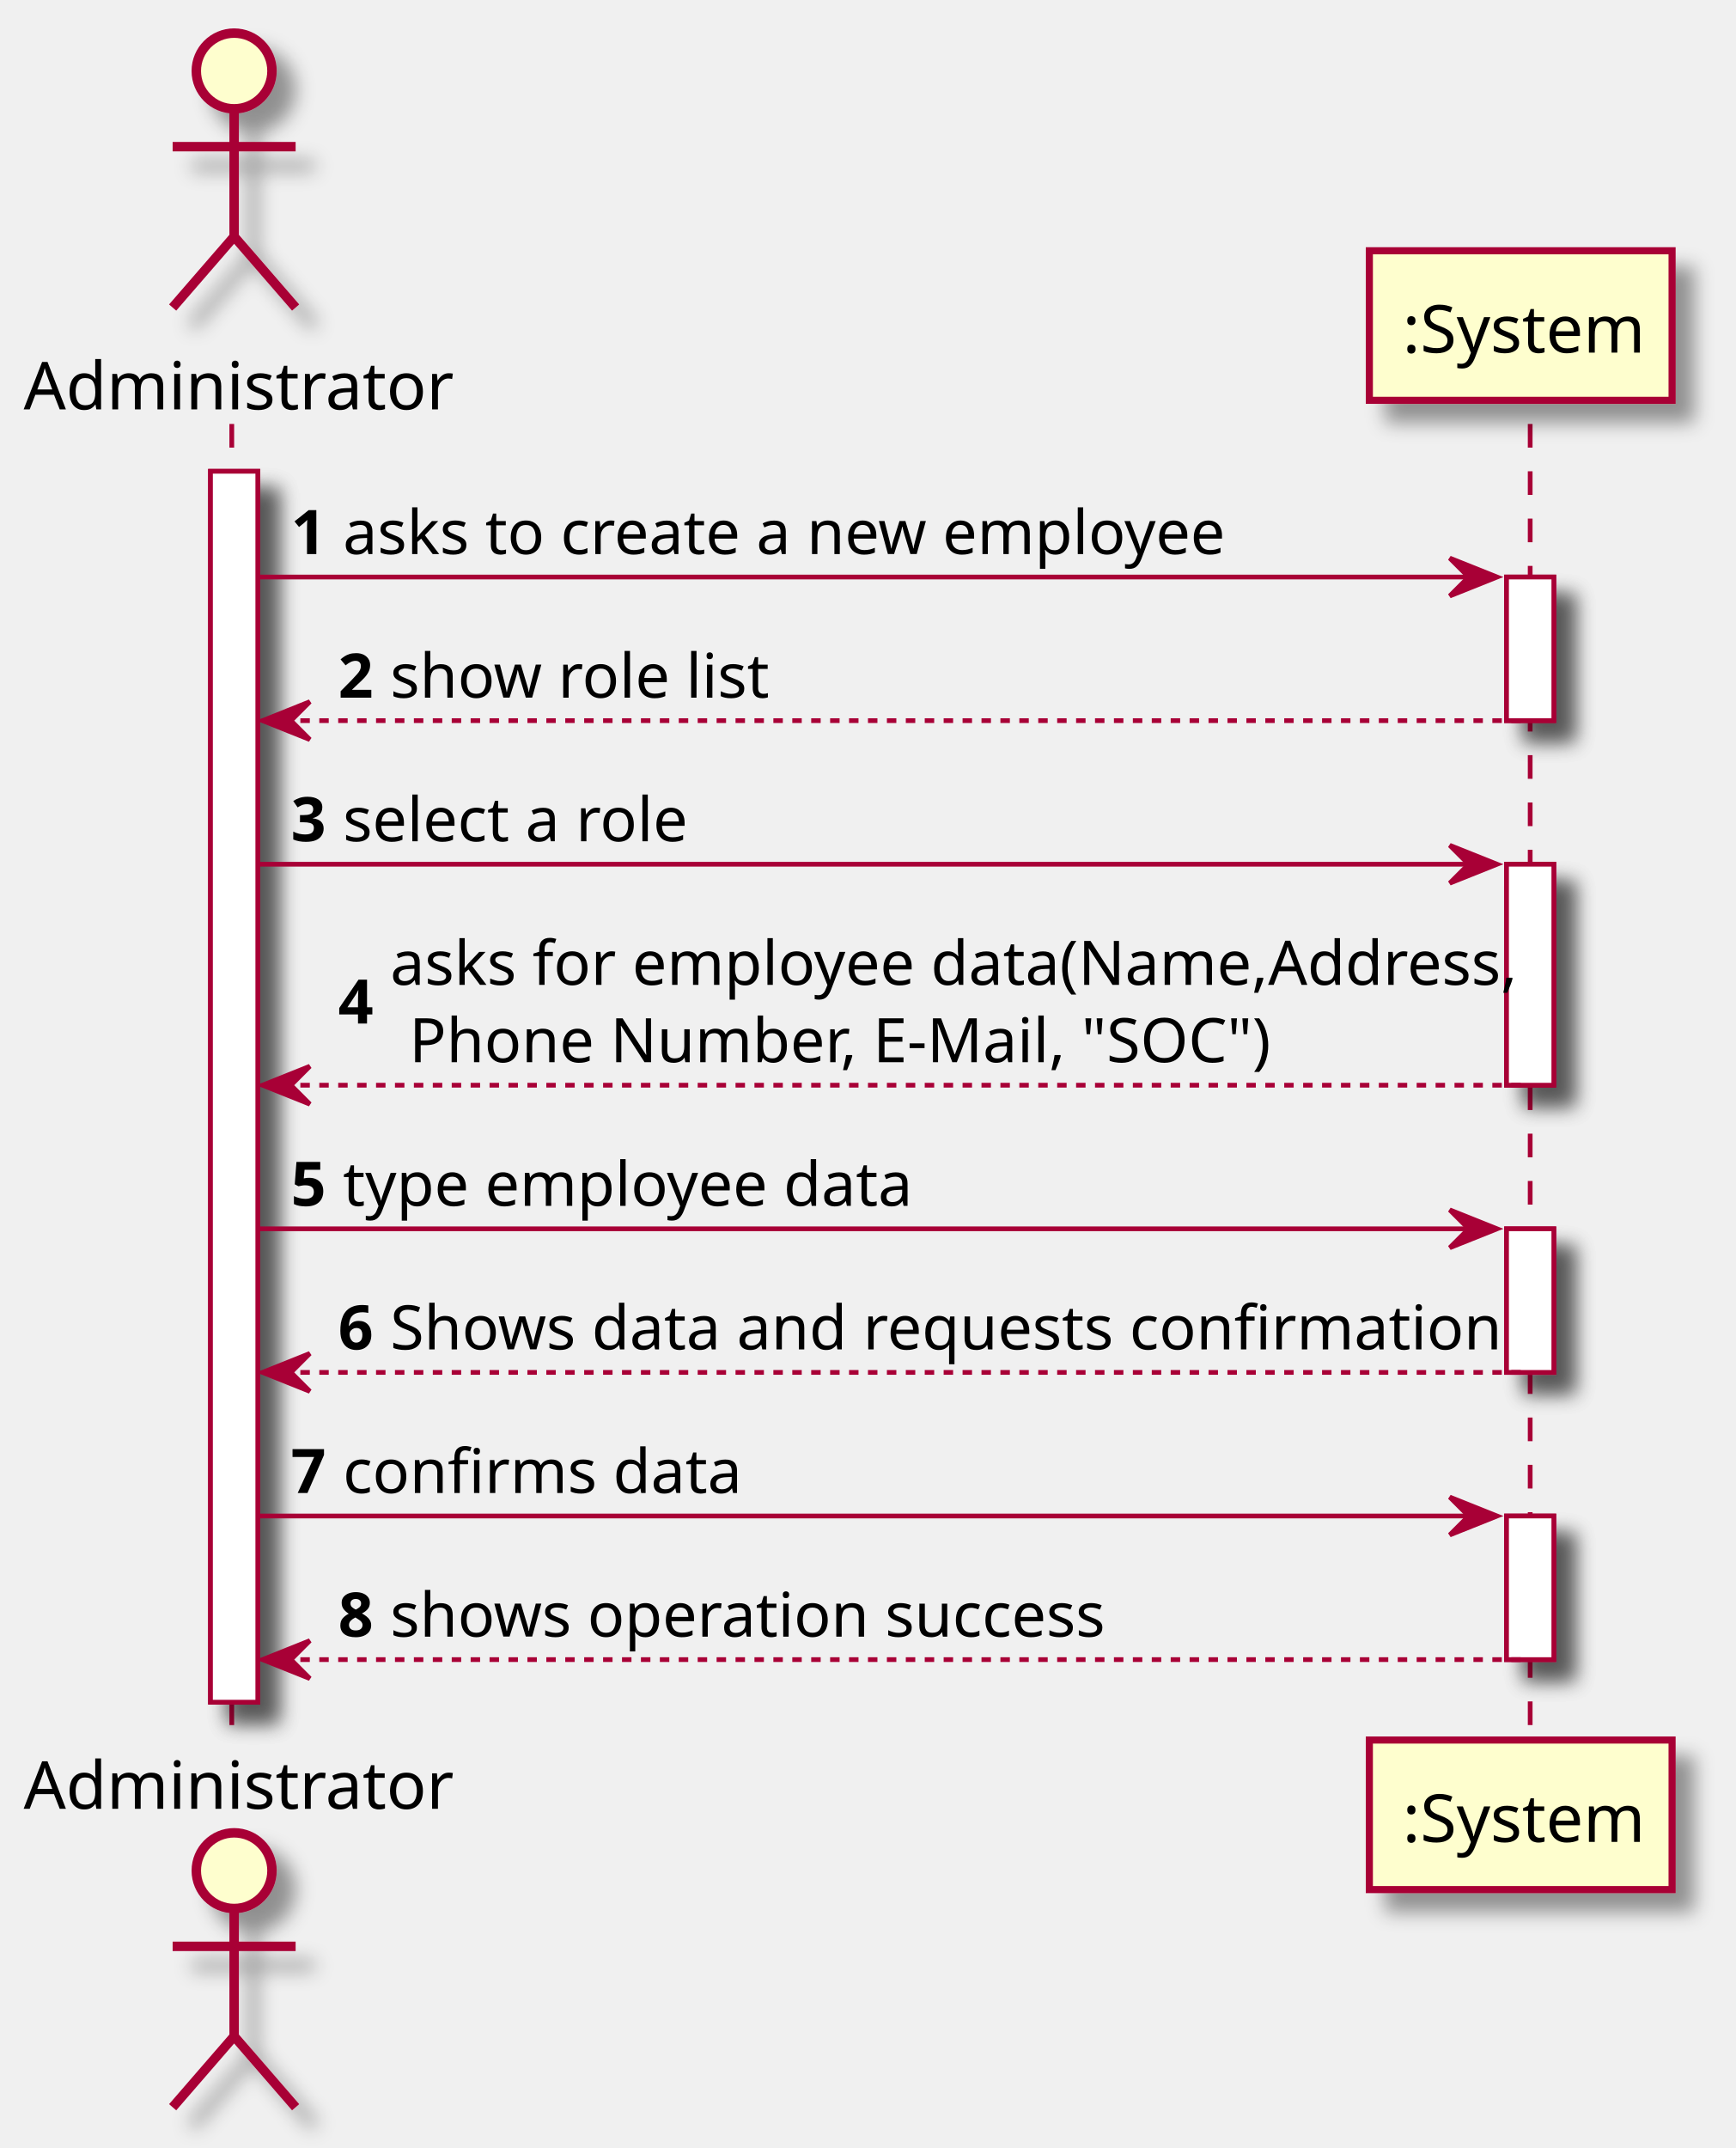
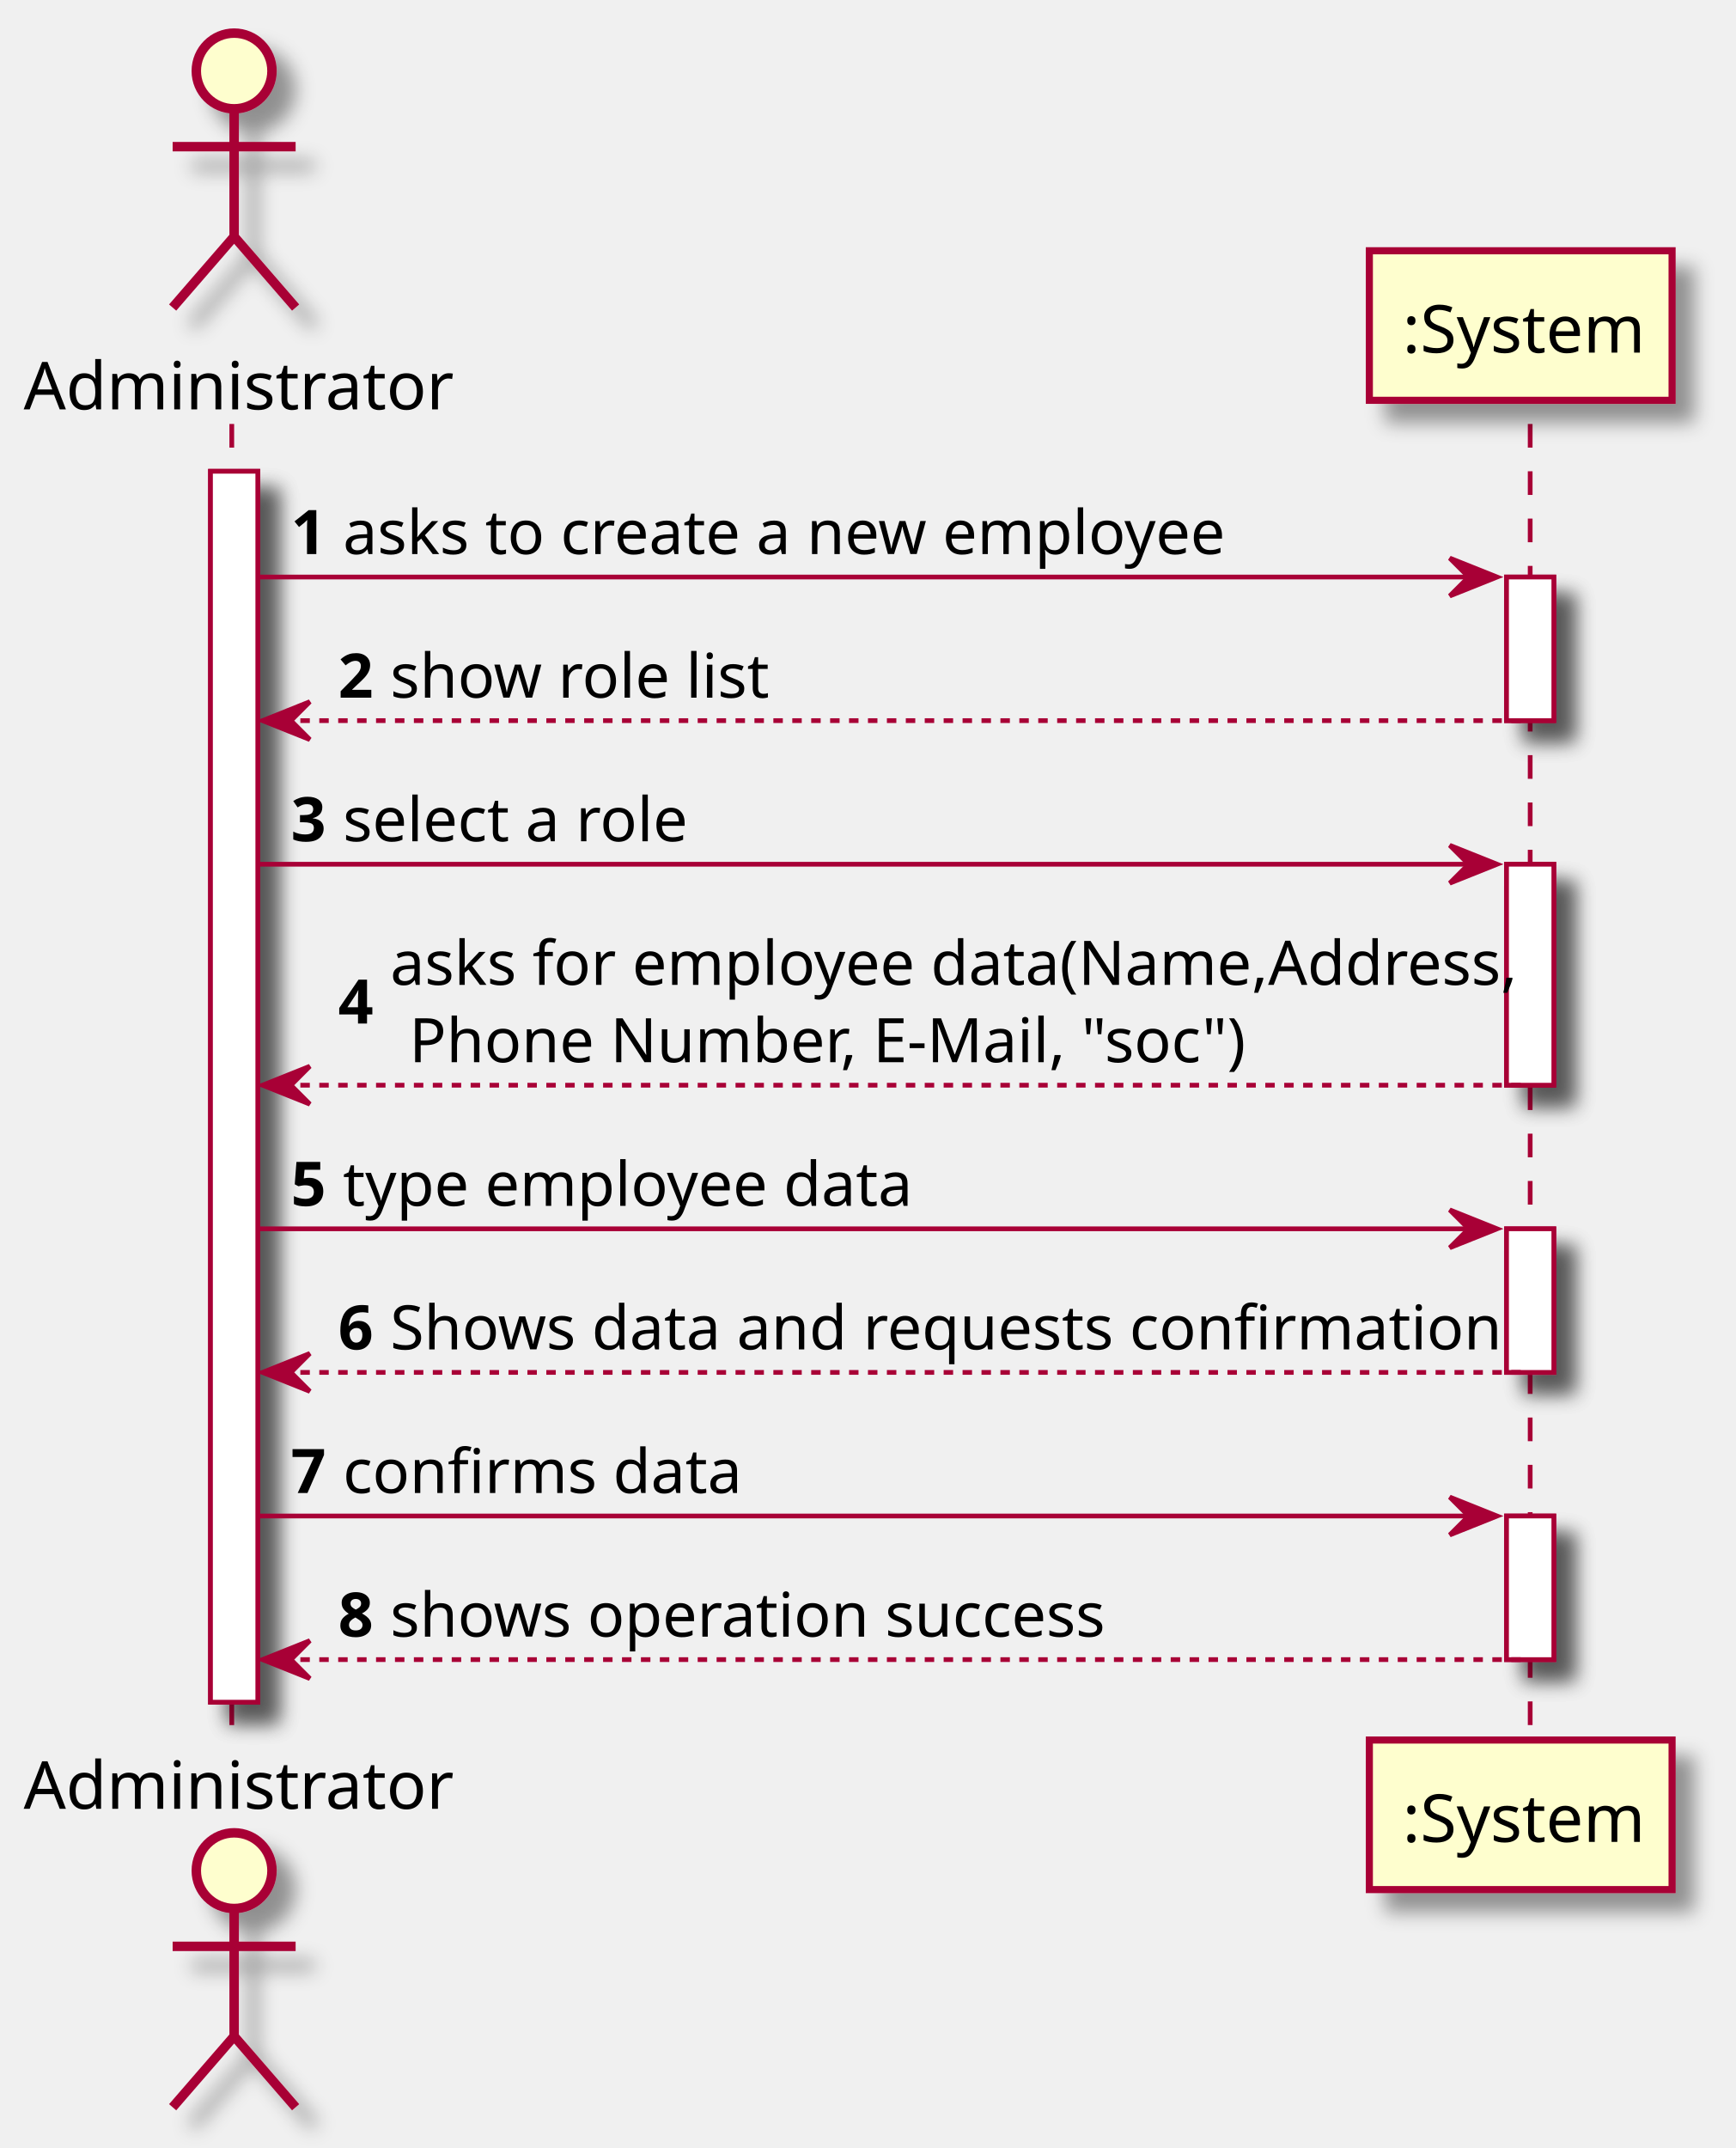
<svg xmlns="http://www.w3.org/2000/svg" contentScriptType="application/ecmascript" contentStyleType="text/css" height="454px" preserveAspectRatio="none" style="width:367px;height:454px;" version="1.1" viewBox="0 0 367 454" width="367px" zoomAndPan="magnify">
  <defs>
    <filter height="300%" id="f14kk1j3ifew5a" width="300%" x="-1" y="-1">
      <feGaussianBlur result="blurOut" stdDeviation="2.0" />
      <feColorMatrix in="blurOut" result="blurOut2" type="matrix" values="0 0 0 0 0 0 0 0 0 0 0 0 0 0 0 0 0 0 .4 0" />
      <feOffset dx="4.0" dy="4.0" in="blurOut2" result="blurOut3" />
      <feBlend in="SourceGraphic" in2="blurOut3" mode="normal" />
    </filter>
  </defs>
  <g>
    <rect fill="#FFFFFF" filter="url(#f14kk1j3ifew5a)" height="260.164" style="stroke:#A80036;stroke-width:1.0;" width="10" x="44.5" y="99.609" />
    <rect fill="#FFFFFF" filter="url(#f14kk1j3ifew5a)" height="30.352" style="stroke:#A80036;stroke-width:1.0;" width="10" x="318.5" y="121.961" />
    <rect fill="#FFFFFF" filter="url(#f14kk1j3ifew5a)" height="46.703" style="stroke:#A80036;stroke-width:1.0;" width="10" x="318.5" y="182.664" />
    <rect fill="#FFFFFF" filter="url(#f14kk1j3ifew5a)" height="30.352" style="stroke:#A80036;stroke-width:1.0;" width="10" x="318.5" y="259.719" />
    <rect fill="#FFFFFF" filter="url(#f14kk1j3ifew5a)" height="30.352" style="stroke:#A80036;stroke-width:1.0;" width="10" x="318.5" y="320.422" />
    <line style="stroke:#A80036;stroke-width:1.0;stroke-dasharray:5.0,5.0;" x1="49" x2="49" y1="89.609" y2="368.773" />
    <line style="stroke:#A80036;stroke-width:1.0;stroke-dasharray:5.0,5.0;" x1="323.5" x2="323.5" y1="89.609" y2="368.773" />
    <text fill="#000000" font-family="sans-serif" font-size="14" lengthAdjust="spacing" textLength="83" x="5" y="86.533">Administrator</text>
    <ellipse cx="49.5" cy="15" fill="#FEFECE" filter="url(#f14kk1j3ifew5a)" rx="8" ry="8" style="stroke:#A80036;stroke-width:2.0;" />
    <path d="M49.5,23 L49.5,50 M36.5,31 L62.5,31 M49.5,50 L36.5,65 M49.5,50 L62.5,65 " fill="none" filter="url(#f14kk1j3ifew5a)" style="stroke:#A80036;stroke-width:2.0;" />
    <text fill="#000000" font-family="sans-serif" font-size="14" lengthAdjust="spacing" textLength="83" x="5" y="382.307">Administrator</text>
    <ellipse cx="49.5" cy="395.383" fill="#FEFECE" filter="url(#f14kk1j3ifew5a)" rx="8" ry="8" style="stroke:#A80036;stroke-width:2.0;" />
    <path d="M49.5,403.383 L49.5,430.383 M36.5,411.383 L62.5,411.383 M49.5,430.383 L36.5,445.383 M49.5,430.383 L62.5,445.383 " fill="none" filter="url(#f14kk1j3ifew5a)" style="stroke:#A80036;stroke-width:2.0;" />
    <rect fill="#FEFECE" filter="url(#f14kk1j3ifew5a)" height="31.609" style="stroke:#A80036;stroke-width:1.5;" width="64" x="289.5" y="53" />
    <text fill="#000000" font-family="sans-serif" font-size="14" lengthAdjust="spacing" textLength="50" x="296.5" y="74.533">:System</text>
    <rect fill="#FEFECE" filter="url(#f14kk1j3ifew5a)" height="31.609" style="stroke:#A80036;stroke-width:1.5;" width="64" x="289.5" y="367.773" />
    <text fill="#000000" font-family="sans-serif" font-size="14" lengthAdjust="spacing" textLength="50" x="296.5" y="389.307">:System</text>
    <rect fill="#FFFFFF" filter="url(#f14kk1j3ifew5a)" height="260.164" style="stroke:#A80036;stroke-width:1.0;" width="10" x="44.5" y="99.609" />
    <rect fill="#FFFFFF" filter="url(#f14kk1j3ifew5a)" height="30.352" style="stroke:#A80036;stroke-width:1.0;" width="10" x="318.5" y="121.961" />
    <rect fill="#FFFFFF" filter="url(#f14kk1j3ifew5a)" height="46.703" style="stroke:#A80036;stroke-width:1.0;" width="10" x="318.5" y="182.664" />
    <rect fill="#FFFFFF" filter="url(#f14kk1j3ifew5a)" height="30.352" style="stroke:#A80036;stroke-width:1.0;" width="10" x="318.5" y="259.719" />
    <rect fill="#FFFFFF" filter="url(#f14kk1j3ifew5a)" height="30.352" style="stroke:#A80036;stroke-width:1.0;" width="10" x="318.5" y="320.422" />
    <polygon fill="#A80036" points="306.5,117.961,316.5,121.961,306.5,125.961,310.5,121.961" style="stroke:#A80036;stroke-width:1.0;" />
    <line style="stroke:#A80036;stroke-width:1.0;" x1="54.5" x2="312.5" y1="121.961" y2="121.961" />
    <text fill="#000000" font-family="sans-serif" font-size="13" font-weight="bold" lengthAdjust="spacing" textLength="7" x="61.5" y="117.105">1</text>
    <text fill="#000000" font-family="sans-serif" font-size="13" lengthAdjust="spacing" textLength="181" x="72.5" y="117.105">asks to create a new employee</text>
    <polygon fill="#A80036" points="65.5,148.312,55.5,152.312,65.5,156.312,61.5,152.312" style="stroke:#A80036;stroke-width:1.0;" />
    <line style="stroke:#A80036;stroke-width:1.0;stroke-dasharray:2.0,2.0;" x1="59.5" x2="322.5" y1="152.312" y2="152.312" />
    <text fill="#000000" font-family="sans-serif" font-size="13" font-weight="bold" lengthAdjust="spacing" textLength="7" x="71.5" y="147.456">2</text>
    <text fill="#000000" font-family="sans-serif" font-size="13" lengthAdjust="spacing" textLength="76" x="82.5" y="147.456">show role list</text>
    <polygon fill="#A80036" points="306.5,178.664,316.5,182.664,306.5,186.664,310.5,182.664" style="stroke:#A80036;stroke-width:1.0;" />
    <line style="stroke:#A80036;stroke-width:1.0;" x1="54.5" x2="312.5" y1="182.664" y2="182.664" />
    <text fill="#000000" font-family="sans-serif" font-size="13" font-weight="bold" lengthAdjust="spacing" textLength="7" x="61.5" y="177.808">3</text>
    <text fill="#000000" font-family="sans-serif" font-size="13" lengthAdjust="spacing" textLength="71" x="72.5" y="177.808">select a role</text>
    <polygon fill="#A80036" points="65.5,225.367,55.5,229.367,65.5,233.367,61.5,229.367" style="stroke:#A80036;stroke-width:1.0;" />
    <line style="stroke:#A80036;stroke-width:1.0;stroke-dasharray:2.0,2.0;" x1="59.5" x2="322.5" y1="229.367" y2="229.367" />
    <text fill="#000000" font-family="sans-serif" font-size="13" font-weight="bold" lengthAdjust="spacing" textLength="7" x="71.5" y="216.335">4</text>
    <text fill="#000000" font-family="sans-serif" font-size="13" lengthAdjust="spacing" textLength="229" x="82.5" y="208.159">asks for employee data(Name,Address,</text>
-     <text fill="#000000" font-family="sans-serif" font-size="13" lengthAdjust="spacing" textLength="185" x="86.5" y="224.511">Phone Number, E-Mail,  "SOC")</text>
+     <text fill="#000000" font-family="sans-serif" font-size="13" lengthAdjust="spacing" textLength="185" x="86.5" y="224.511">Phone Number, E-Mail,  "soc")</text>
    <polygon fill="#A80036" points="306.5,255.719,316.5,259.719,306.5,263.719,310.5,259.719" style="stroke:#A80036;stroke-width:1.0;" />
    <line style="stroke:#A80036;stroke-width:1.0;" x1="54.5" x2="312.5" y1="259.719" y2="259.719" />
    <text fill="#000000" font-family="sans-serif" font-size="13" font-weight="bold" lengthAdjust="spacing" textLength="7" x="61.5" y="254.862">5</text>
    <text fill="#000000" font-family="sans-serif" font-size="13" lengthAdjust="spacing" textLength="114" x="72.5" y="254.862">type employee data</text>
    <polygon fill="#A80036" points="65.5,286.07,55.5,290.07,65.5,294.07,61.5,290.07" style="stroke:#A80036;stroke-width:1.0;" />
    <line style="stroke:#A80036;stroke-width:1.0;stroke-dasharray:2.0,2.0;" x1="59.5" x2="322.5" y1="290.07" y2="290.07" />
    <text fill="#000000" font-family="sans-serif" font-size="13" font-weight="bold" lengthAdjust="spacing" textLength="7" x="71.5" y="285.214">6</text>
    <text fill="#000000" font-family="sans-serif" font-size="13" lengthAdjust="spacing" textLength="221" x="82.5" y="285.214">Shows data and requests confirmation</text>
    <polygon fill="#A80036" points="306.5,316.422,316.5,320.422,306.5,324.422,310.5,320.422" style="stroke:#A80036;stroke-width:1.0;" />
    <line style="stroke:#A80036;stroke-width:1.0;" x1="54.5" x2="312.5" y1="320.422" y2="320.422" />
    <text fill="#000000" font-family="sans-serif" font-size="13" font-weight="bold" lengthAdjust="spacing" textLength="7" x="61.5" y="315.565">7</text>
    <text fill="#000000" font-family="sans-serif" font-size="13" lengthAdjust="spacing" textLength="78" x="72.5" y="315.565">confirms data</text>
    <polygon fill="#A80036" points="65.5,346.773,55.5,350.773,65.5,354.773,61.5,350.773" style="stroke:#A80036;stroke-width:1.0;" />
    <line style="stroke:#A80036;stroke-width:1.0;stroke-dasharray:2.0,2.0;" x1="59.5" x2="322.5" y1="350.773" y2="350.773" />
    <text fill="#000000" font-family="sans-serif" font-size="13" font-weight="bold" lengthAdjust="spacing" textLength="7" x="71.5" y="345.917">8</text>
    <text fill="#000000" font-family="sans-serif" font-size="13" lengthAdjust="spacing" textLength="147" x="82.5" y="345.917">shows operation success</text>
  </g>
</svg>
